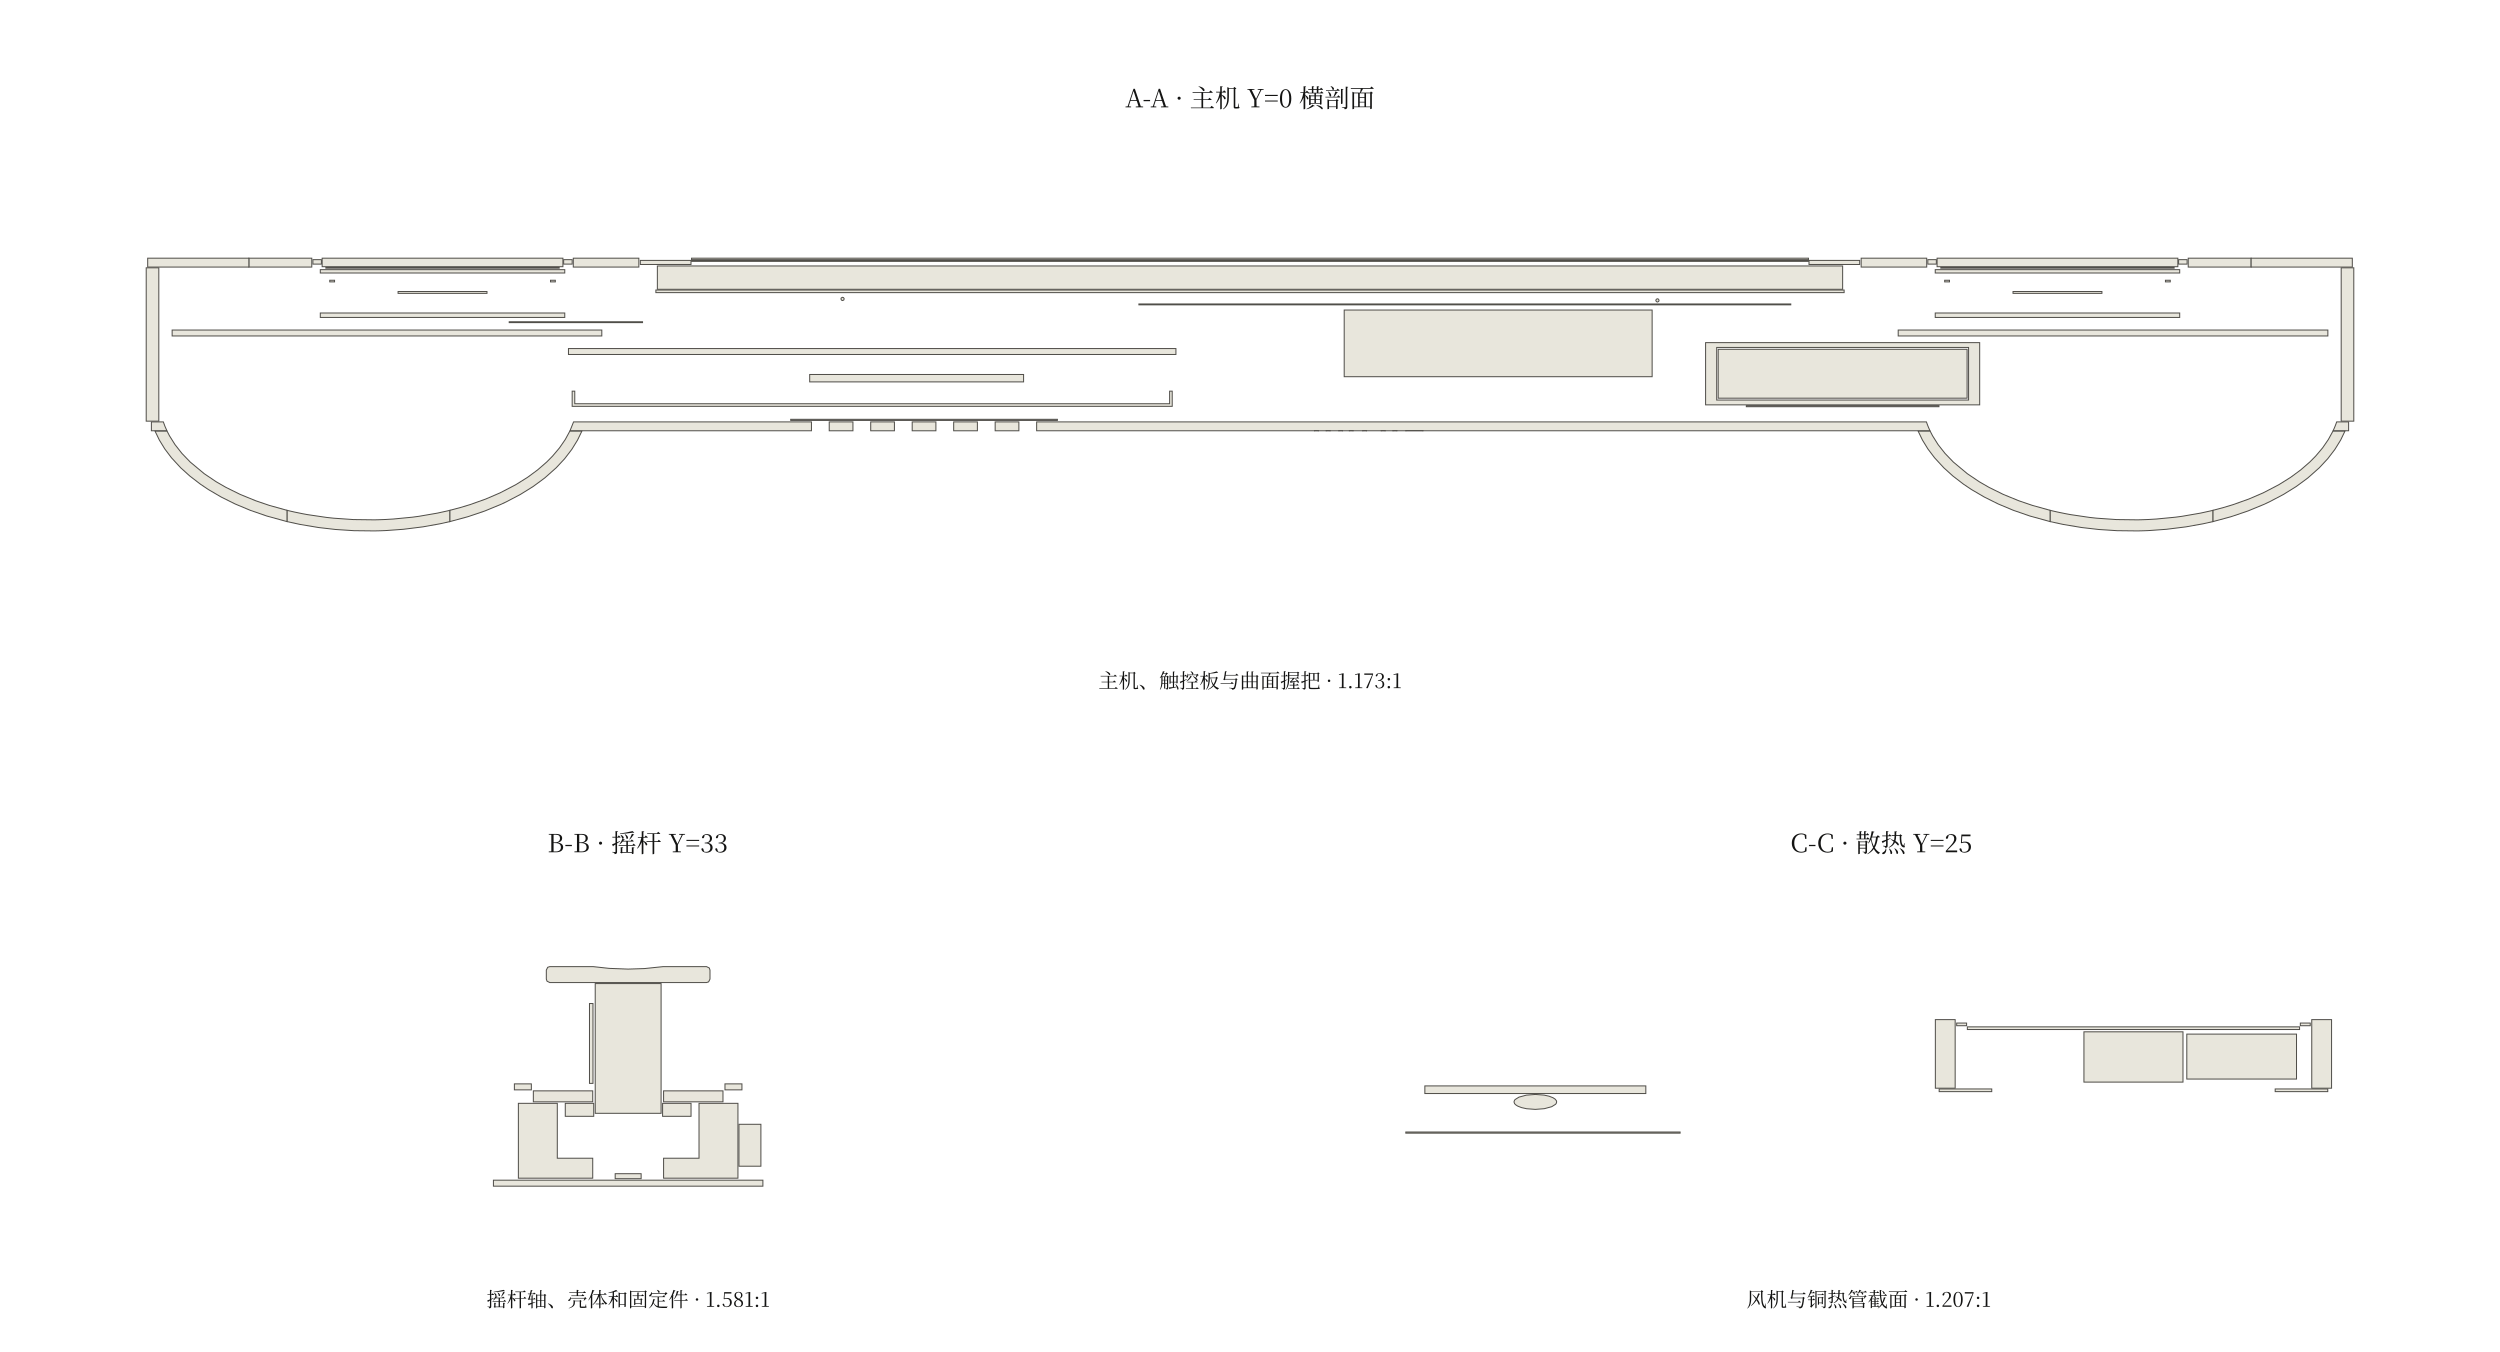
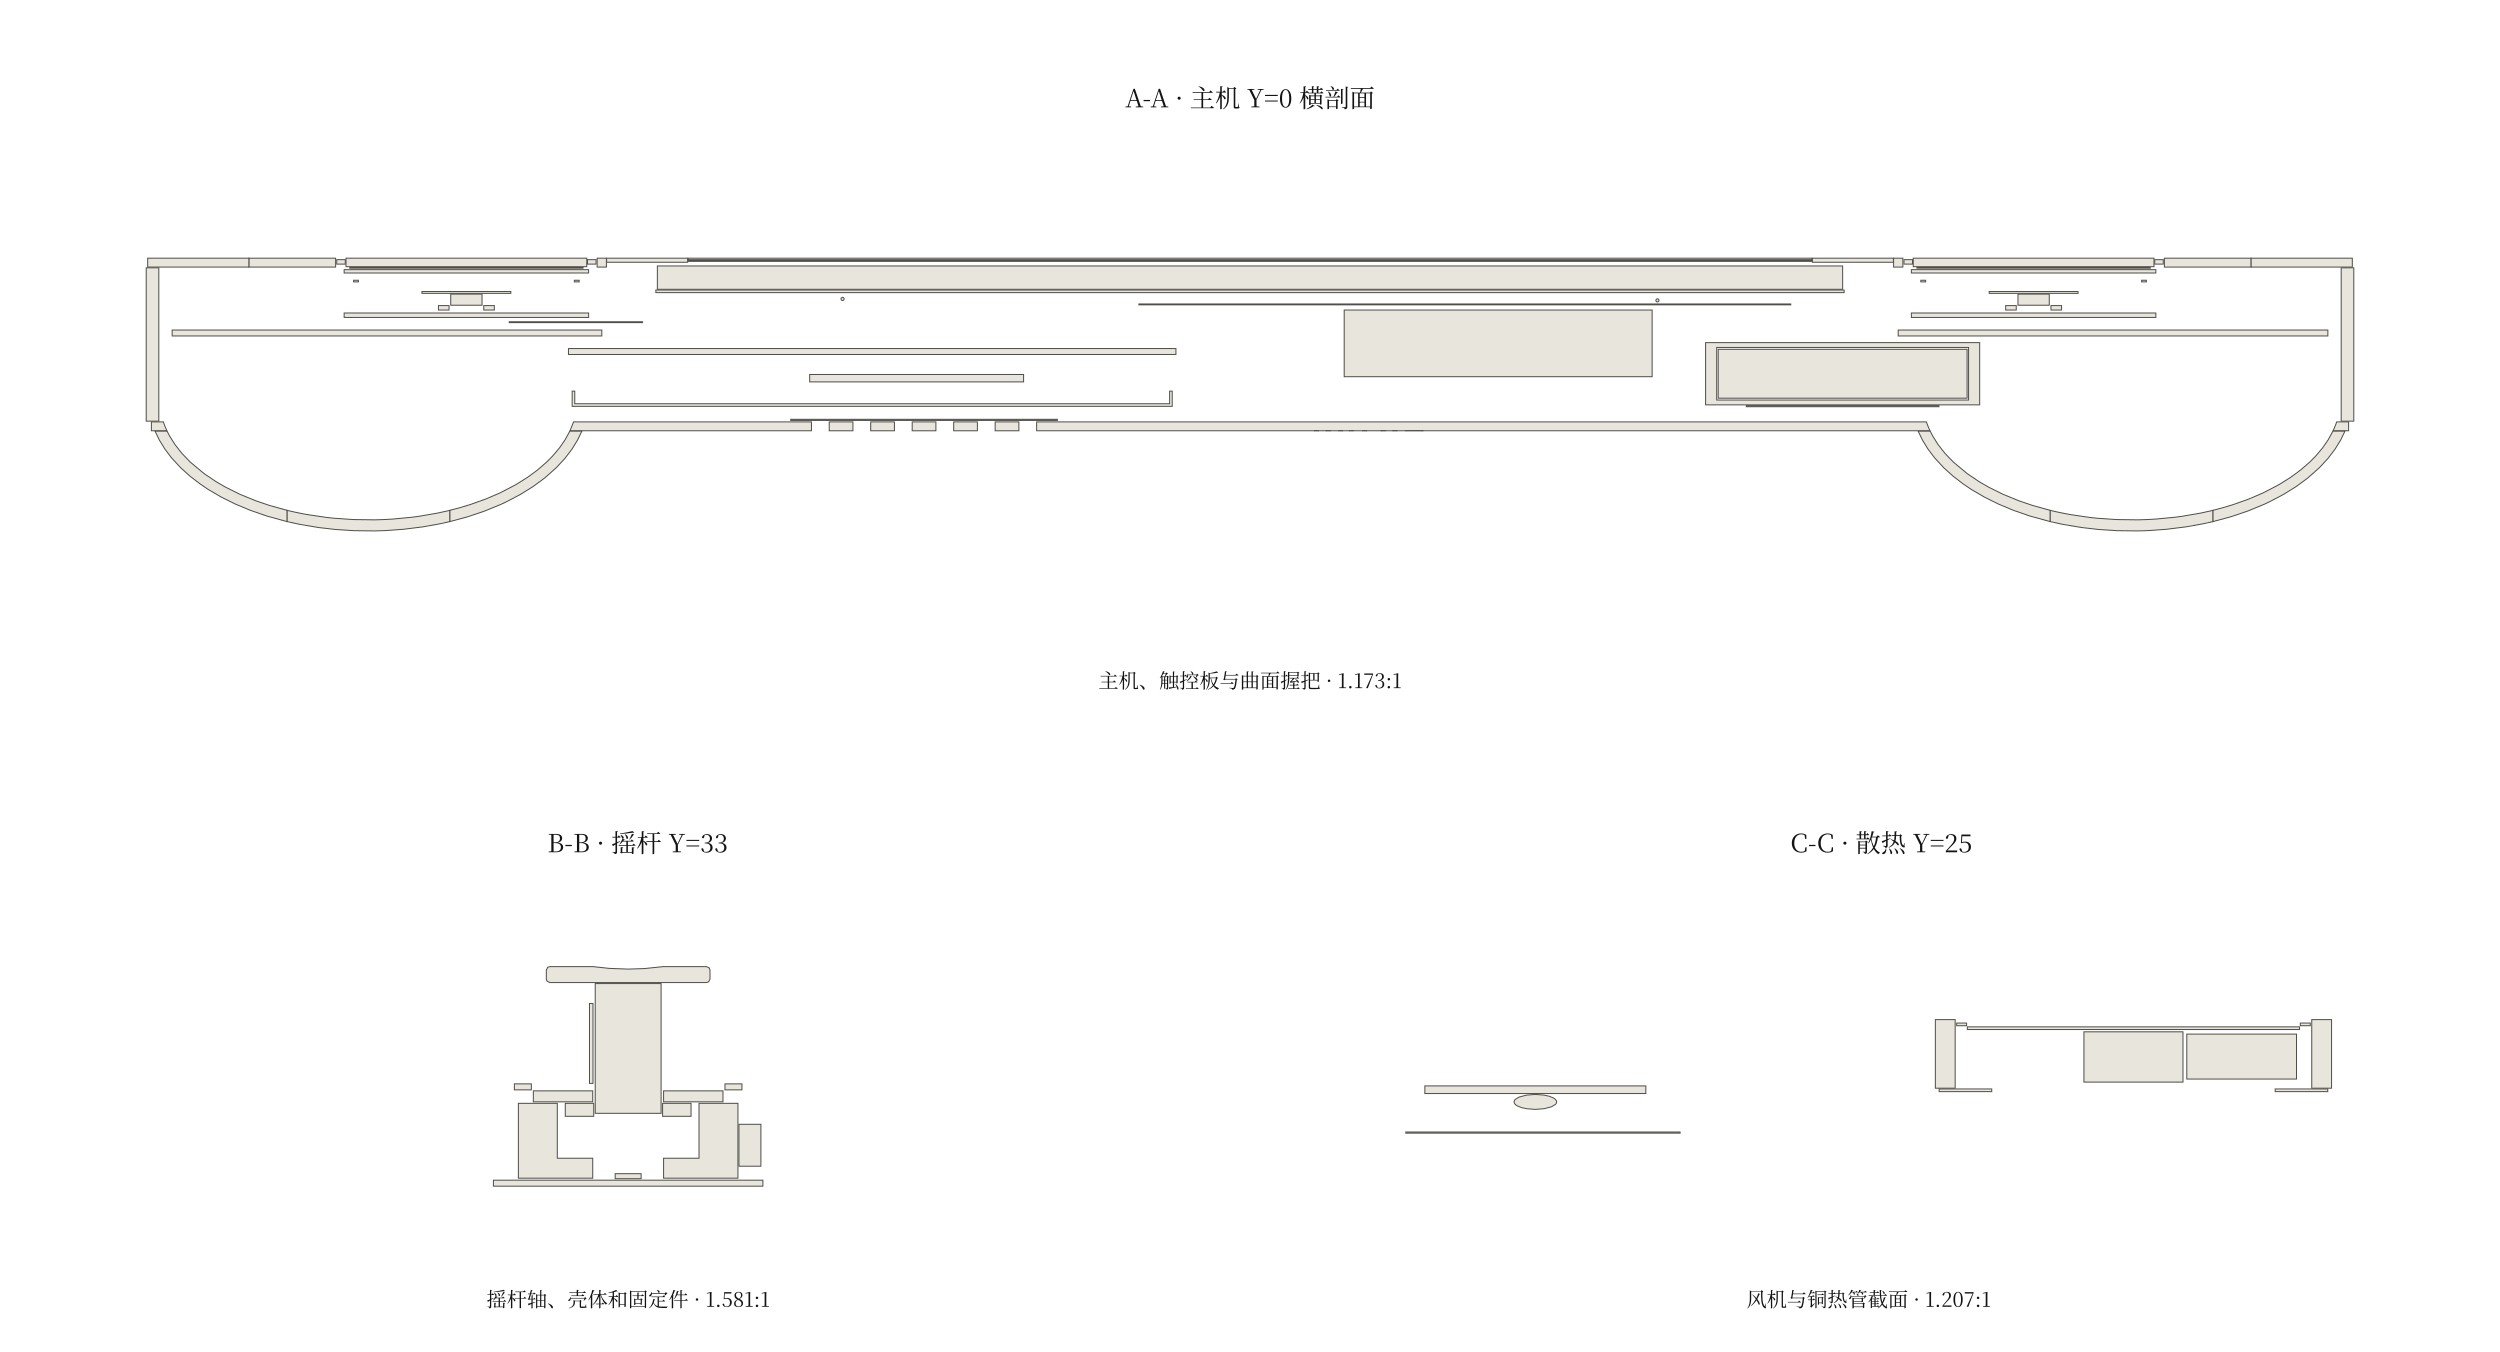
<svg xmlns="http://www.w3.org/2000/svg" width="396mm" height="214mm" viewBox="0 0 396 214">
  <style>text {font-family:TsangerJinKai02, Noto Serif CJK SC, serif;font-weight:400;}</style>
  <text x="198" y="17" font-size="4" text-anchor="middle" fill="#141413">A-A · 主机 Y=0 横剖面</text>
  <path d="M 164.205 66.828 L 164.205 68.236 L 208.222 68.236 L 208.222 68.215 L 208.834 68.215 L 208.834 68.236 L 210.077 68.236 L 210.077 68.215 L 210.688 68.215 L 210.688 68.236 L 212.073 68.236 L 212.073 68.215 L 212.654 68.215 L 212.654 68.236 L 213.742 68.236 L 213.742 68.215 L 214.323 68.215 L 214.323 68.236 L 215.856 68.236 L 215.856 68.215 L 216.453 68.215 L 216.453 68.236 L 218.794 68.236 L 218.794 68.215 L 219.406 68.215 L 219.406 68.236 L 220.648 68.236 L 220.648 68.215 L 221.26 68.215 L 221.26 68.236 L 222.686 68.236 L 222.686 68.215 L 225.382 68.215 L 225.382 68.236 L 305.713 68.236 L 305.556 67.89 L 305.406 67.532 L 305.268 67.174 L 305.147 66.828 L 164.205 66.828 Z" fill="#e8e6dc" fill-rule="evenodd" stroke="#504e49" stroke-width=".16" />
  <path d="M 90.853 66.828 L 90.287 68.236 L 128.533 68.236 L 128.533 66.828 L 90.853 66.828 Z" fill="#e8e6dc" fill-rule="evenodd" stroke="#504e49" stroke-width=".16" />
  <path d="M 157.634 66.828 L 157.634 68.236 L 161.389 68.236 L 161.389 66.828 L 157.634 66.828 Z" fill="#e8e6dc" fill-rule="evenodd" stroke="#504e49" stroke-width=".16" />
  <path d="M 151.063 66.828 L 151.063 68.236 L 154.818 68.236 L 154.818 66.828 L 151.063 66.828 Z" fill="#e8e6dc" fill-rule="evenodd" stroke="#504e49" stroke-width=".16" />
  <path d="M 144.492 66.828 L 144.492 68.236 L 148.247 68.236 L 148.247 66.828 L 144.492 66.828 Z" fill="#e8e6dc" fill-rule="evenodd" stroke="#504e49" stroke-width=".16" />
  <path d="M 137.921 66.828 L 137.921 68.236 L 141.676 68.236 L 141.676 66.828 L 137.921 66.828 Z" fill="#e8e6dc" fill-rule="evenodd" stroke="#504e49" stroke-width=".16" />
  <path d="M 131.35 66.828 L 131.35 68.236 L 135.105 68.236 L 135.105 66.828 L 131.35 66.828 Z" fill="#e8e6dc" fill-rule="evenodd" stroke="#504e49" stroke-width=".16" />
  <path d="M 370.128 66.828 L 370.007 67.174 L 369.869 67.532 L 369.719 67.89 L 369.561 68.236 L 372.019 68.236 L 372.019 66.828 L 370.128 66.828 Z" fill="#e8e6dc" fill-rule="evenodd" stroke="#504e49" stroke-width=".16" />
  <path d="M 23.981 66.828 L 23.981 68.236 L 26.439 68.236 L 26.131 67.532 L 25.872 66.828 L 23.981 66.828 Z" fill="#e8e6dc" fill-rule="evenodd" stroke="#504e49" stroke-width=".16" />
  <path d="M 370.845 42.421 L 370.845 66.711 L 372.84 66.711 L 372.84 42.421 L 370.845 42.421 Z" fill="#e8e6dc" fill-rule="evenodd" stroke="#504e49" stroke-width=".16" />
  <path d="M 23.16 42.421 L 23.16 66.711 L 25.155 66.711 L 25.155 42.421 L 23.16 42.421 Z" fill="#e8e6dc" fill-rule="evenodd" stroke="#504e49" stroke-width=".16" />
-   <path d="M 294.807 40.896 L 294.807 42.304 L 305.192 42.304 L 305.192 40.896 L 294.807 40.896 Z" fill="#e8e6dc" fill-rule="evenodd" stroke="#504e49" stroke-width=".16" />
-   <path d="M 90.808 40.896 L 90.808 42.304 L 101.193 42.304 L 101.193 40.896 L 90.808 40.896 Z" fill="#e8e6dc" fill-rule="evenodd" stroke="#504e49" stroke-width=".16" />
-   <path d="M 346.614 40.896 L 346.614 42.304 L 356.58 42.304 L 356.58 40.896 L 346.614 40.896 Z" fill="#e8e6dc" fill-rule="evenodd" stroke="#504e49" stroke-width=".16" />
-   <path d="M 39.42 40.896 L 39.42 42.304 L 49.386 42.304 L 49.386 40.896 L 39.42 40.896 Z" fill="#e8e6dc" fill-rule="evenodd" stroke="#504e49" stroke-width=".16" />
+   <path d="M 342.836 40.896 L 342.836 42.304 L 356.58 42.304 L 356.58 40.896 L 342.836 40.896 Z" fill="#e8e6dc" fill-rule="evenodd" stroke="#504e49" stroke-width=".16" />
+   <path d="M 39.42 40.896 L 39.42 42.304 L 53.164 42.304 L 53.164 40.896 L 39.42 40.896 Z" fill="#e8e6dc" fill-rule="evenodd" stroke="#504e49" stroke-width=".16" />
+   <path d="M 299.947 40.896 L 299.947 42.304 L 301.414 42.304 L 301.414 40.896 L 299.947 40.896 Z" fill="#e8e6dc" fill-rule="evenodd" stroke="#504e49" stroke-width=".16" />
+   <path d="M 94.586 40.896 L 94.586 42.304 L 96.053 42.304 L 96.053 40.896 L 94.586 40.896 Z" fill="#e8e6dc" fill-rule="evenodd" stroke="#504e49" stroke-width=".16" />
  <path d="M 324.73 82.618 L 326.785 83.065 L 329.743 83.561 L 332.421 83.869 L 335.338 84.059 L 338.581 84.097 L 339.522 84.074 L 340.007 84.056 L 340.239 84.046 L 340.51 84.033 L 343.173 83.839 L 346.268 83.453 L 348.938 82.975 L 350.545 82.618 L 350.545 80.832 L 350.114 80.936 L 348.541 81.28 L 345.633 81.782 L 344.59 81.922 L 341.561 82.214 L 340.471 82.279 L 340.107 82.296 L 339.068 82.332 L 338.549 82.342 L 335.244 82.299 L 332.118 82.081 L 331.003 81.961 L 327.972 81.514 L 327.168 81.365 L 325.926 81.11 L 325.316 80.972 L 325.014 80.901 L 324.73 80.832 L 324.73 82.618 Z" fill="#e8e6dc" fill-rule="evenodd" stroke="#504e49" stroke-width=".16" />
  <path d="M 350.545 80.832 L 350.545 82.618 L 353.386 81.848 L 356.072 80.94 L 358.583 79.907 L 359.473 79.492 L 361.715 78.313 L 363.748 77.045 L 365.562 75.707 L 367.38 74.095 L 368.719 72.656 L 369.843 71.19 L 370.756 69.71 L 371.439 68.295 L 369.534 68.295 L 368.806 69.627 L 367.898 70.945 L 366.802 72.243 L 365.871 73.184 L 364.436 74.431 L 362.798 75.635 L 360.957 76.784 L 358.474 78.075 L 356.193 79.054 L 353.725 79.933 L 352.143 80.411 L 350.545 80.832 Z" fill="#e8e6dc" fill-rule="evenodd" stroke="#504e49" stroke-width=".16" />
  <path d="M 303.835 68.295 L 304.521 69.716 L 305.384 71.121 L 306.43 72.506 L 307.895 74.096 L 309.354 75.414 L 311.01 76.687 L 312.267 77.532 L 312.329 77.571 L 314.325 78.738 L 316.514 79.827 L 318.858 80.809 L 318.974 80.854 L 321.53 81.737 L 324.73 82.618 L 324.73 80.832 L 321.952 80.06 L 319.767 79.316 L 317.309 78.309 L 315.054 77.195 L 313.555 76.331 L 313.483 76.287 L 311.618 75.029 L 309.412 73.192 L 308.093 71.822 L 306.997 70.429 L 306.116 69.025 L 305.741 68.295 L 303.835 68.295 Z" fill="#e8e6dc" fill-rule="evenodd" stroke="#504e49" stroke-width=".16" />
  <path d="M 45.455 82.618 L 47.511 83.065 L 50.469 83.561 L 53.146 83.869 L 56.063 84.059 L 59.306 84.097 L 60.247 84.074 L 60.733 84.056 L 60.965 84.046 L 61.235 84.033 L 63.899 83.839 L 66.993 83.453 L 69.663 82.975 L 71.27 82.618 L 71.27 80.832 L 70.839 80.936 L 69.267 81.28 L 66.359 81.782 L 65.315 81.922 L 62.287 82.214 L 61.196 82.279 L 60.833 82.296 L 59.793 82.332 L 59.274 82.342 L 55.97 82.299 L 52.843 82.081 L 51.729 81.961 L 48.698 81.514 L 47.894 81.365 L 46.652 81.11 L 46.042 80.972 L 45.739 80.901 L 45.455 80.832 L 45.455 82.618 Z" fill="#e8e6dc" fill-rule="evenodd" stroke="#504e49" stroke-width=".16" />
  <path d="M 71.27 80.832 L 71.27 82.618 L 74.107 81.849 L 76.793 80.942 L 79.304 79.909 L 80.198 79.492 L 82.44 78.313 L 84.473 77.046 L 86.287 75.707 L 88.105 74.096 L 89.444 72.656 L 90.567 71.191 L 91.481 69.711 L 92.165 68.295 L 90.259 68.295 L 89.532 69.627 L 88.623 70.945 L 87.528 72.243 L 86.596 73.185 L 85.16 74.432 L 83.523 75.636 L 81.681 76.785 L 79.199 78.075 L 76.918 79.055 L 74.45 79.933 L 72.868 80.411 L 71.27 80.832 Z" fill="#e8e6dc" fill-rule="evenodd" stroke="#504e49" stroke-width=".16" />
  <path d="M 24.561 68.295 L 25.247 69.716 L 26.11 71.121 L 27.155 72.506 L 28.62 74.096 L 30.08 75.414 L 31.736 76.687 L 32.992 77.532 L 33.055 77.571 L 35.051 78.739 L 37.24 79.827 L 39.584 80.81 L 39.699 80.854 L 42.255 81.737 L 45.455 82.618 L 45.455 80.832 L 42.677 80.06 L 40.493 79.316 L 38.034 78.309 L 35.78 77.195 L 34.281 76.331 L 34.209 76.287 L 32.344 75.029 L 30.137 73.192 L 28.819 71.822 L 27.723 70.429 L 26.842 69.025 L 26.466 68.295 L 24.561 68.295 Z" fill="#e8e6dc" fill-rule="evenodd" stroke="#504e49" stroke-width=".16" />
-   <path d="M 286.546 41.893 L 294.573 41.893 L 294.573 41.248 L 286.546 41.248 L 286.546 41.893 Z" fill="#e8e6dc" fill-rule="evenodd" stroke="#504e49" stroke-width=".16" />
-   <path d="M 109.454 41.248 L 101.427 41.248 L 101.427 41.893 L 109.454 41.893 L 109.454 41.248 Z" fill="#e8e6dc" fill-rule="evenodd" stroke="#504e49" stroke-width=".16" />
+   <path d="M 287.075 41.541 L 299.912 41.541 L 299.912 41.057 L 299.912 40.896 L 287.075 40.896 L 287.075 41.541 Z" fill="#e8e6dc" fill-rule="evenodd" stroke="#504e49" stroke-width=".16" />
+   <path d="M 108.925 40.896 L 96.088 40.896 L 96.088 41.541 L 108.925 41.541 L 108.925 40.896 Z" fill="#e8e6dc" fill-rule="evenodd" stroke="#504e49" stroke-width=".16" />
  <path d="M 103.891 46.352 L 292.109 46.352 L 292.109 46.044 L 292.109 45.941 L 103.891 45.941 L 103.891 46.352 Z" fill="#e8e6dc" fill-rule="evenodd" stroke="#504e49" stroke-width=".16" />
  <path d="M 104.126 45.824 L 291.874 45.824 L 291.874 42.128 L 104.126 42.128 L 104.126 45.824 Z" fill="#e8e6dc" fill-rule="evenodd" stroke="#504e49" stroke-width=".16" />
-   <path d="M 109.542 41.4 L 286.458 41.4 L 286.458 41.259 L 109.542 41.259 L 109.542 41.4 Z" fill="#e8e6dc" fill-rule="evenodd" stroke="#504e49" stroke-width=".16" />
-   <path d="M 109.542 41.13 L 286.458 41.13 L 286.458 40.896 L 109.542 40.896 L 109.542 41.13 Z" fill="#e8e6dc" fill-rule="evenodd" stroke="#504e49" stroke-width=".16" />
-   <path d="M 345.089 41.834 L 346.438 41.834 L 346.438 41.13 L 345.089 41.13 L 345.089 41.834 Z" fill="#e8e6dc" fill-rule="evenodd" stroke="#504e49" stroke-width=".16" />
-   <path d="M 306.718 41.13 L 305.368 41.13 L 305.368 41.834 L 306.718 41.834 L 306.718 41.13 Z" fill="#e8e6dc" fill-rule="evenodd" stroke="#504e49" stroke-width=".16" />
-   <path d="M 306.835 42.245 L 344.971 42.245 L 344.971 40.896 L 306.835 40.896 L 306.835 42.245 Z" fill="#e8e6dc" fill-rule="evenodd" stroke="#504e49" stroke-width=".16" />
-   <path d="M 307.422 42.48 L 344.385 42.48 L 344.385 42.362 L 307.422 42.362 L 307.422 42.48 Z" fill="#e8e6dc" fill-rule="evenodd" stroke="#504e49" stroke-width=".16" />
-   <path d="M 306.542 43.243 L 345.265 43.243 L 345.265 42.714 L 306.542 42.714 L 306.542 43.243 Z" fill="#e8e6dc" fill-rule="evenodd" stroke="#504e49" stroke-width=".16" />
-   <path d="M 89.282 41.834 L 90.632 41.834 L 90.632 41.13 L 89.282 41.13 L 89.282 41.834 Z" fill="#e8e6dc" fill-rule="evenodd" stroke="#504e49" stroke-width=".16" />
-   <path d="M 50.911 41.13 L 49.562 41.13 L 49.562 41.834 L 50.911 41.834 L 50.911 41.13 Z" fill="#e8e6dc" fill-rule="evenodd" stroke="#504e49" stroke-width=".16" />
-   <path d="M 51.029 42.245 L 89.165 42.245 L 89.165 40.896 L 51.029 40.896 L 51.029 42.245 Z" fill="#e8e6dc" fill-rule="evenodd" stroke="#504e49" stroke-width=".16" />
-   <path d="M 51.615 42.48 L 88.578 42.48 L 88.578 42.362 L 51.615 42.362 L 51.615 42.48 Z" fill="#e8e6dc" fill-rule="evenodd" stroke="#504e49" stroke-width=".16" />
-   <path d="M 50.735 43.243 L 89.458 43.243 L 89.458 42.714 L 50.735 42.714 L 50.735 43.243 Z" fill="#e8e6dc" fill-rule="evenodd" stroke="#504e49" stroke-width=".16" />
+   <path d="M 108.996 41.4 L 287.004 41.4 L 287.004 41.259 L 108.996 41.259 L 108.996 41.4 Z" fill="#e8e6dc" fill-rule="evenodd" stroke="#504e49" stroke-width=".16" />
+   <path d="M 108.996 41.13 L 287.004 41.13 L 287.004 40.896 L 108.996 40.896 L 108.996 41.13 Z" fill="#e8e6dc" fill-rule="evenodd" stroke="#504e49" stroke-width=".16" />
+   <path d="M 341.31 41.834 L 342.66 41.834 L 342.66 41.13 L 341.31 41.13 L 341.31 41.834 Z" fill="#e8e6dc" fill-rule="evenodd" stroke="#504e49" stroke-width=".16" />
+   <path d="M 302.939 41.13 L 301.59 41.13 L 301.59 41.834 L 302.939 41.834 L 302.939 41.13 Z" fill="#e8e6dc" fill-rule="evenodd" stroke="#504e49" stroke-width=".16" />
+   <path d="M 303.057 42.245 L 341.193 42.245 L 341.193 40.896 L 303.057 40.896 L 303.057 42.245 Z" fill="#e8e6dc" fill-rule="evenodd" stroke="#504e49" stroke-width=".16" />
+   <path d="M 303.643 42.48 L 340.606 42.48 L 340.606 42.362 L 303.643 42.362 L 303.643 42.48 Z" fill="#e8e6dc" fill-rule="evenodd" stroke="#504e49" stroke-width=".16" />
+   <path d="M 302.763 43.243 L 341.486 43.243 L 341.486 42.714 L 302.763 42.714 L 302.763 43.243 Z" fill="#e8e6dc" fill-rule="evenodd" stroke="#504e49" stroke-width=".16" />
+   <path d="M 93.061 41.834 L 94.41 41.834 L 94.41 41.13 L 93.061 41.13 L 93.061 41.834 Z" fill="#e8e6dc" fill-rule="evenodd" stroke="#504e49" stroke-width=".16" />
+   <path d="M 54.69 41.13 L 53.34 41.13 L 53.34 41.834 L 54.69 41.834 L 54.69 41.13 Z" fill="#e8e6dc" fill-rule="evenodd" stroke="#504e49" stroke-width=".16" />
+   <path d="M 54.807 42.245 L 92.943 42.245 L 92.943 40.896 L 54.807 40.896 L 54.807 42.245 Z" fill="#e8e6dc" fill-rule="evenodd" stroke="#504e49" stroke-width=".16" />
+   <path d="M 55.394 42.48 L 92.357 42.48 L 92.357 42.362 L 55.394 42.362 L 55.394 42.48 Z" fill="#e8e6dc" fill-rule="evenodd" stroke="#504e49" stroke-width=".16" />
+   <path d="M 54.514 43.243 L 93.237 43.243 L 93.237 42.714 L 54.514 42.714 L 54.514 43.243 Z" fill="#e8e6dc" fill-rule="evenodd" stroke="#504e49" stroke-width=".16" />
  <path d="M 125.248 66.594 L 167.491 66.594 L 167.491 66.418 L 125.248 66.418 L 125.248 66.594 Z" fill="#e8e6dc" fill-rule="evenodd" stroke="#504e49" stroke-width=".16" />
  <path d="M 225.382 68.236 L 225.382 68.215 L 222.686 68.215 L 222.686 68.236 L 225.382 68.236 Z" fill="#e8e6dc" fill-rule="evenodd" stroke="#504e49" stroke-width=".16" />
  <path d="M 210.077 68.215 L 210.077 68.236 L 210.688 68.236 L 210.688 68.215 L 210.077 68.215 Z" fill="#e8e6dc" fill-rule="evenodd" stroke="#504e49" stroke-width=".16" />
  <path d="M 220.648 68.215 L 220.648 68.236 L 221.26 68.236 L 221.26 68.215 L 220.648 68.215 Z" fill="#e8e6dc" fill-rule="evenodd" stroke="#504e49" stroke-width=".16" />
  <path d="M 208.222 68.215 L 208.222 68.236 L 208.834 68.236 L 208.834 68.215 L 208.222 68.215 Z" fill="#e8e6dc" fill-rule="evenodd" stroke="#504e49" stroke-width=".16" />
  <path d="M 218.794 68.215 L 218.794 68.236 L 219.406 68.236 L 219.406 68.215 L 218.794 68.215 Z" fill="#e8e6dc" fill-rule="evenodd" stroke="#504e49" stroke-width=".16" />
  <path d="M 216.453 68.236 L 216.453 68.215 L 215.856 68.215 L 215.856 68.236 L 216.453 68.236 Z" fill="#e8e6dc" fill-rule="evenodd" stroke="#504e49" stroke-width=".16" />
  <path d="M 212.073 68.215 L 212.073 68.236 L 212.654 68.236 L 212.654 68.215 L 212.073 68.215 Z" fill="#e8e6dc" fill-rule="evenodd" stroke="#504e49" stroke-width=".16" />
  <path d="M 214.323 68.236 L 214.323 68.215 L 213.742 68.215 L 213.742 68.236 L 214.323 68.236 Z" fill="#e8e6dc" fill-rule="evenodd" stroke="#504e49" stroke-width=".16" />
  <path d="M 313.582 54.273 L 270.166 54.273 L 270.166 64.129 L 313.582 64.129 L 313.582 54.273 Z M 311.822 55.035 L 311.822 63.367 L 281.9 63.367 L 271.926 63.367 L 271.926 55.035 L 311.822 55.035 Z" fill="#e8e6dc" fill-rule="evenodd" stroke="#504e49" stroke-width=".16" />
  <path d="M 272.16 63.073 L 311.587 63.073 L 311.587 55.329 L 272.16 55.329 L 272.16 63.073 Z" fill="#e8e6dc" fill-rule="evenodd" stroke="#504e49" stroke-width=".16" />
  <path d="M 276.619 64.423 L 307.128 64.423 L 307.128 64.247 L 276.619 64.247 L 276.619 64.423 Z" fill="#e8e6dc" fill-rule="evenodd" stroke="#504e49" stroke-width=".16" />
  <path d="M 90.045 56.15 L 186.266 56.15 L 186.266 55.211 L 90.045 55.211 L 90.045 56.15 Z" fill="#e8e6dc" fill-rule="evenodd" stroke="#504e49" stroke-width=".16" />
  <path d="M 300.675 53.217 L 368.733 53.217 L 368.733 52.278 L 300.675 52.278 L 300.675 53.217 Z" fill="#e8e6dc" fill-rule="evenodd" stroke="#504e49" stroke-width=".16" />
  <path d="M 27.267 53.217 L 95.326 53.217 L 95.326 52.278 L 27.267 52.278 L 27.267 53.217 Z" fill="#e8e6dc" fill-rule="evenodd" stroke="#504e49" stroke-width=".16" />
-   <path d="M 306.542 50.283 L 345.265 50.283 L 345.265 49.579 L 306.542 49.579 L 306.542 50.283 Z" fill="#e8e6dc" fill-rule="evenodd" stroke="#504e49" stroke-width=".16" />
-   <path d="M 318.863 46.469 L 332.944 46.469 L 332.944 46.176 L 318.863 46.176 L 318.863 46.469 Z" fill="#e8e6dc" fill-rule="evenodd" stroke="#504e49" stroke-width=".16" />
-   <path d="M 343.006 44.392 L 343.006 44.651 L 343.768 44.651 L 343.768 44.392 L 343.006 44.392 Z" fill="#e8e6dc" fill-rule="evenodd" stroke="#504e49" stroke-width=".16" />
-   <path d="M 308.038 44.392 L 308.038 44.651 L 308.8 44.651 L 308.8 44.392 L 308.038 44.392 Z" fill="#e8e6dc" fill-rule="evenodd" stroke="#504e49" stroke-width=".16" />
-   <path d="M 50.735 50.283 L 89.458 50.283 L 89.458 49.579 L 50.735 49.579 L 50.735 50.283 Z" fill="#e8e6dc" fill-rule="evenodd" stroke="#504e49" stroke-width=".16" />
-   <path d="M 63.056 46.469 L 77.137 46.469 L 77.137 46.176 L 63.056 46.176 L 63.056 46.469 Z" fill="#e8e6dc" fill-rule="evenodd" stroke="#504e49" stroke-width=".16" />
-   <path d="M 87.2 44.392 L 87.2 44.651 L 87.962 44.651 L 87.962 44.392 L 87.2 44.392 Z" fill="#e8e6dc" fill-rule="evenodd" stroke="#504e49" stroke-width=".16" />
-   <path d="M 52.232 44.392 L 52.232 44.651 L 52.994 44.651 L 52.994 44.392 L 52.232 44.392 Z" fill="#e8e6dc" fill-rule="evenodd" stroke="#504e49" stroke-width=".16" />
+   <path d="M 302.763 50.283 L 341.486 50.283 L 341.486 49.579 L 302.763 49.579 L 302.763 50.283 Z" fill="#e8e6dc" fill-rule="evenodd" stroke="#504e49" stroke-width=".16" />
+   <path d="M 317.701 48.406 L 317.701 49.11 L 319.372 49.11 L 319.372 48.406 L 317.701 48.406 Z" fill="#e8e6dc" fill-rule="evenodd" stroke="#504e49" stroke-width=".16" />
+   <path d="M 324.877 49.11 L 326.548 49.11 L 326.548 48.406 L 324.877 48.406 L 324.877 49.11 Z" fill="#e8e6dc" fill-rule="evenodd" stroke="#504e49" stroke-width=".16" />
+   <path d="M 319.646 46.587 L 319.646 48.347 L 324.603 48.347 L 324.603 46.587 L 319.646 46.587 Z" fill="#e8e6dc" fill-rule="evenodd" stroke="#504e49" stroke-width=".16" />
+   <path d="M 315.084 46.469 L 329.165 46.469 L 329.165 46.176 L 315.084 46.176 L 315.084 46.469 Z" fill="#e8e6dc" fill-rule="evenodd" stroke="#504e49" stroke-width=".16" />
+   <path d="M 339.227 44.392 L 339.227 44.651 L 339.99 44.651 L 339.99 44.392 L 339.227 44.392 Z" fill="#e8e6dc" fill-rule="evenodd" stroke="#504e49" stroke-width=".16" />
+   <path d="M 304.259 44.392 L 304.259 44.651 L 305.022 44.651 L 305.022 44.392 L 304.259 44.392 Z" fill="#e8e6dc" fill-rule="evenodd" stroke="#504e49" stroke-width=".16" />
+   <path d="M 54.514 50.283 L 93.237 50.283 L 93.237 49.579 L 54.514 49.579 L 54.514 50.283 Z" fill="#e8e6dc" fill-rule="evenodd" stroke="#504e49" stroke-width=".16" />
+   <path d="M 69.452 48.406 L 69.452 49.11 L 71.123 49.11 L 71.123 48.406 L 69.452 48.406 Z" fill="#e8e6dc" fill-rule="evenodd" stroke="#504e49" stroke-width=".16" />
+   <path d="M 76.628 49.11 L 78.299 49.11 L 78.299 48.406 L 76.628 48.406 L 76.628 49.11 Z" fill="#e8e6dc" fill-rule="evenodd" stroke="#504e49" stroke-width=".16" />
+   <path d="M 71.397 46.587 L 71.397 48.347 L 76.354 48.347 L 76.354 46.587 L 71.397 46.587 Z" fill="#e8e6dc" fill-rule="evenodd" stroke="#504e49" stroke-width=".16" />
+   <path d="M 66.835 46.469 L 80.916 46.469 L 80.916 46.176 L 66.835 46.176 L 66.835 46.469 Z" fill="#e8e6dc" fill-rule="evenodd" stroke="#504e49" stroke-width=".16" />
+   <path d="M 90.978 44.392 L 90.978 44.651 L 91.741 44.651 L 91.741 44.392 L 90.978 44.392 Z" fill="#e8e6dc" fill-rule="evenodd" stroke="#504e49" stroke-width=".16" />
+   <path d="M 56.01 44.392 L 56.01 44.651 L 56.773 44.651 L 56.773 44.392 L 56.01 44.392 Z" fill="#e8e6dc" fill-rule="evenodd" stroke="#504e49" stroke-width=".16" />
  <path d="M 261.698 49.11 L 212.921 49.11 L 212.921 59.67 L 261.698 59.67 L 261.698 49.11 Z" fill="#e8e6dc" fill-rule="evenodd" stroke="#504e49" stroke-width=".16" />
  <path d="M 162.136 59.318 L 128.256 59.318 L 128.256 60.492 L 162.136 60.492 L 162.136 59.318 Z" fill="#e8e6dc" fill-rule="evenodd" stroke="#504e49" stroke-width=".16" />
  <path d="M 91.043 61.959 L 90.632 61.959 L 90.632 64.364 L 185.679 64.364 L 185.679 61.959 L 185.268 61.959 L 185.268 63.953 L 91.043 63.953 L 91.043 61.959 Z" fill="#e8e6dc" fill-rule="evenodd" stroke="#504e49" stroke-width=".16" />
  <path d="M 180.399 48.288 L 283.66 48.288 L 283.66 48.147 L 180.399 48.147 L 180.399 48.288 Z" fill="#e8e6dc" fill-rule="evenodd" stroke="#504e49" stroke-width=".16" />
  <path d="M 80.658 51.104 L 101.779 51.104 L 101.779 50.964 L 80.658 50.964 L 80.658 51.104 Z" fill="#e8e6dc" fill-rule="evenodd" stroke="#504e49" stroke-width=".16" />
  <path d="M 356.58 40.896 L 356.58 42.304 L 372.605 42.304 L 372.605 40.896 L 356.58 40.896 Z" fill="#e8e6dc" fill-rule="evenodd" stroke="#504e49" stroke-width=".16" />
  <path d="M 23.395 42.304 L 39.42 42.304 L 39.42 40.896 L 23.395 40.896 L 23.395 42.304 Z" fill="#e8e6dc" fill-rule="evenodd" stroke="#504e49" stroke-width=".16" />
  <path d="M 133.204 47.35 L 133.284 47.537 L 133.476 47.607 L 133.659 47.516 L 133.718 47.321 L 133.617 47.144 L 133.419 47.095 L 133.247 47.206 L 133.204 47.35 Z" fill="#e8e6dc" fill-rule="evenodd" stroke="#504e49" stroke-width=".16" />
  <path d="M 262.538 47.326 L 262.351 47.407 L 262.281 47.599 L 262.372 47.781 L 262.567 47.841 L 262.744 47.74 L 262.793 47.541 L 262.682 47.37 L 262.538 47.326 Z" fill="#e8e6dc" fill-rule="evenodd" stroke="#504e49" stroke-width=".16" />
  <text x="198" y="109" font-size="3.2" text-anchor="middle" fill="#141413">主机、触控板与曲面握把 · 1.173:1</text>
  <text x="101" y="135" font-size="4" text-anchor="middle" fill="#141413">B-B · 摇杆 Y=33</text>
  <path d="M 81.478 171.686 L 81.478 172.634 L 84.165 172.634 L 84.165 171.686 L 81.478 171.686 Z" fill="#e8e6dc" fill-rule="evenodd" stroke="#504e49" stroke-width=".16" />
  <path d="M 114.835 172.634 L 117.522 172.634 L 117.522 171.686 L 114.835 171.686 L 114.835 172.634 Z" fill="#e8e6dc" fill-rule="evenodd" stroke="#504e49" stroke-width=".16" />
  <path d="M 94.283 155.798 L 94.283 176.349 L 104.717 176.349 L 104.717 155.798 L 94.283 155.798 Z" fill="#e8e6dc" fill-rule="evenodd" stroke="#504e49" stroke-width=".16" />
  <path d="M 86.537 153.663 L 86.537 155.086 L 86.648 155.419 L 87.09 155.639 L 111.91 155.639 L 112.243 155.528 L 112.463 155.086 L 112.463 153.663 L 112.352 153.331 L 111.91 153.11 L 105.075 153.11 L 102.078 153.421 L 99.5 153.505 L 96.488 153.39 L 93.925 153.11 L 87.09 153.11 L 86.757 153.221 L 86.537 153.663 Z" fill="#e8e6dc" fill-rule="evenodd" stroke="#504e49" stroke-width=".16" />
  <path d="M 84.481 172.792 L 84.481 174.531 L 93.888 174.531 L 93.888 172.792 L 84.481 172.792 Z" fill="#e8e6dc" fill-rule="evenodd" stroke="#504e49" stroke-width=".16" />
  <path d="M 105.112 174.531 L 114.519 174.531 L 114.519 172.792 L 105.112 172.792 L 105.112 174.531 Z" fill="#e8e6dc" fill-rule="evenodd" stroke="#504e49" stroke-width=".16" />
  <path d="M 93.374 171.607 L 93.927 171.607 L 93.927 158.959 L 93.374 158.959 L 93.374 171.607 Z" fill="#e8e6dc" fill-rule="evenodd" stroke="#504e49" stroke-width=".16" />
  <path d="M 78.158 187.89 L 120.842 187.89 L 120.842 186.941 L 78.158 186.941 L 78.158 187.89 Z" fill="#e8e6dc" fill-rule="evenodd" stroke="#504e49" stroke-width=".16" />
  <path d="M 105.112 186.625 L 116.89 186.625 L 116.89 174.768 L 110.724 174.768 L 110.724 183.463 L 105.112 183.463 L 105.112 186.625 Z" fill="#e8e6dc" fill-rule="evenodd" stroke="#504e49" stroke-width=".16" />
  <path d="M 93.888 183.463 L 88.276 183.463 L 88.276 174.768 L 82.11 174.768 L 82.11 186.625 L 93.888 186.625 L 93.888 183.463 Z" fill="#e8e6dc" fill-rule="evenodd" stroke="#504e49" stroke-width=".16" />
  <path d="M 89.54 174.768 L 89.54 176.824 L 94.046 176.824 L 94.046 174.768 L 89.54 174.768 Z" fill="#e8e6dc" fill-rule="evenodd" stroke="#504e49" stroke-width=".16" />
  <path d="M 104.954 176.824 L 109.46 176.824 L 109.46 174.768 L 104.954 174.768 L 104.954 176.824 Z" fill="#e8e6dc" fill-rule="evenodd" stroke="#504e49" stroke-width=".16" />
  <path d="M 117.048 184.728 L 120.526 184.728 L 120.526 178.088 L 117.048 178.088 L 117.048 184.728 Z" fill="#e8e6dc" fill-rule="evenodd" stroke="#504e49" stroke-width=".16" />
  <path d="M 97.445 185.914 L 97.445 186.704 L 101.555 186.704 L 101.555 185.914 L 97.445 185.914 Z" fill="#e8e6dc" fill-rule="evenodd" stroke="#504e49" stroke-width=".16" />
  <text x="99.5" y="207" font-size="3.2" text-anchor="middle" fill="#141413">摇杆轴、壳体和固定件 · 1.581:1</text>
  <text x="298" y="135" font-size="4" text-anchor="middle" fill="#141413">C-C · 散热 Y=25</text>
  <path d="M 222.68 179.492 L 266.129 179.492 L 266.129 179.31 L 222.68 179.31 L 222.68 179.492 Z" fill="#e8e6dc" fill-rule="evenodd" stroke="#504e49" stroke-width=".16" />
  <path d="M 366.182 172.371 L 369.32 172.371 L 369.32 161.508 L 366.182 161.508 L 366.182 172.371 Z" fill="#e8e6dc" fill-rule="evenodd" stroke="#504e49" stroke-width=".16" />
  <path d="M 306.56 172.371 L 309.698 172.371 L 309.698 161.508 L 306.56 161.508 L 306.56 172.371 Z" fill="#e8e6dc" fill-rule="evenodd" stroke="#504e49" stroke-width=".16" />
  <path d="M 360.389 172.914 L 368.717 172.914 L 368.717 172.491 L 360.389 172.491 L 360.389 172.914 Z" fill="#e8e6dc" fill-rule="evenodd" stroke="#504e49" stroke-width=".16" />
  <path d="M 307.164 172.914 L 315.492 172.914 L 315.492 172.491 L 307.164 172.491 L 307.164 172.914 Z" fill="#e8e6dc" fill-rule="evenodd" stroke="#504e49" stroke-width=".16" />
  <path d="M 311.63 162.655 L 311.63 163.077 L 364.251 163.077 L 364.251 162.655 L 311.63 162.655 Z" fill="#e8e6dc" fill-rule="evenodd" stroke="#504e49" stroke-width=".16" />
  <path d="M 330.095 163.44 L 330.095 171.405 L 345.785 171.405 L 345.785 163.44 L 330.095 163.44 Z" fill="#e8e6dc" fill-rule="evenodd" stroke="#504e49" stroke-width=".16" />
  <path d="M 346.389 163.802 L 346.389 170.922 L 363.768 170.922 L 363.768 163.802 L 346.389 163.802 Z" fill="#e8e6dc" fill-rule="evenodd" stroke="#504e49" stroke-width=".16" />
  <path d="M 309.94 162.052 L 309.94 162.474 L 311.509 162.474 L 311.509 162.052 L 309.94 162.052 Z" fill="#e8e6dc" fill-rule="evenodd" stroke="#504e49" stroke-width=".16" />
  <path d="M 364.372 162.474 L 365.941 162.474 L 365.941 162.052 L 364.372 162.052 L 364.372 162.474 Z" fill="#e8e6dc" fill-rule="evenodd" stroke="#504e49" stroke-width=".16" />
  <path d="M 225.697 173.216 L 260.698 173.216 L 260.698 172.009 L 225.697 172.009 L 225.697 173.216 Z" fill="#e8e6dc" fill-rule="evenodd" stroke="#504e49" stroke-width=".16" />
  <path d="M 239.818 174.543 L 239.904 174.808 L 240.055 174.979 L 240.391 175.202 L 241.011 175.445 L 241.817 175.623 L 243.198 175.726 L 244.617 175.617 L 245.788 175.303 L 246.398 174.923 L 246.505 174.787 L 246.577 174.543 L 246.539 174.365 L 246.34 174.108 L 246.004 173.885 L 245.384 173.641 L 244.578 173.464 L 243.198 173.36 L 241.778 173.47 L 240.607 173.784 L 239.997 174.164 L 239.891 174.3 L 239.818 174.543 Z" fill="#e8e6dc" fill-rule="evenodd" stroke="#504e49" stroke-width=".16" />
  <text x="296" y="207" font-size="3.2" text-anchor="middle" fill="#141413">风机与铜热管截面 · 1.207:1</text>
</svg>
